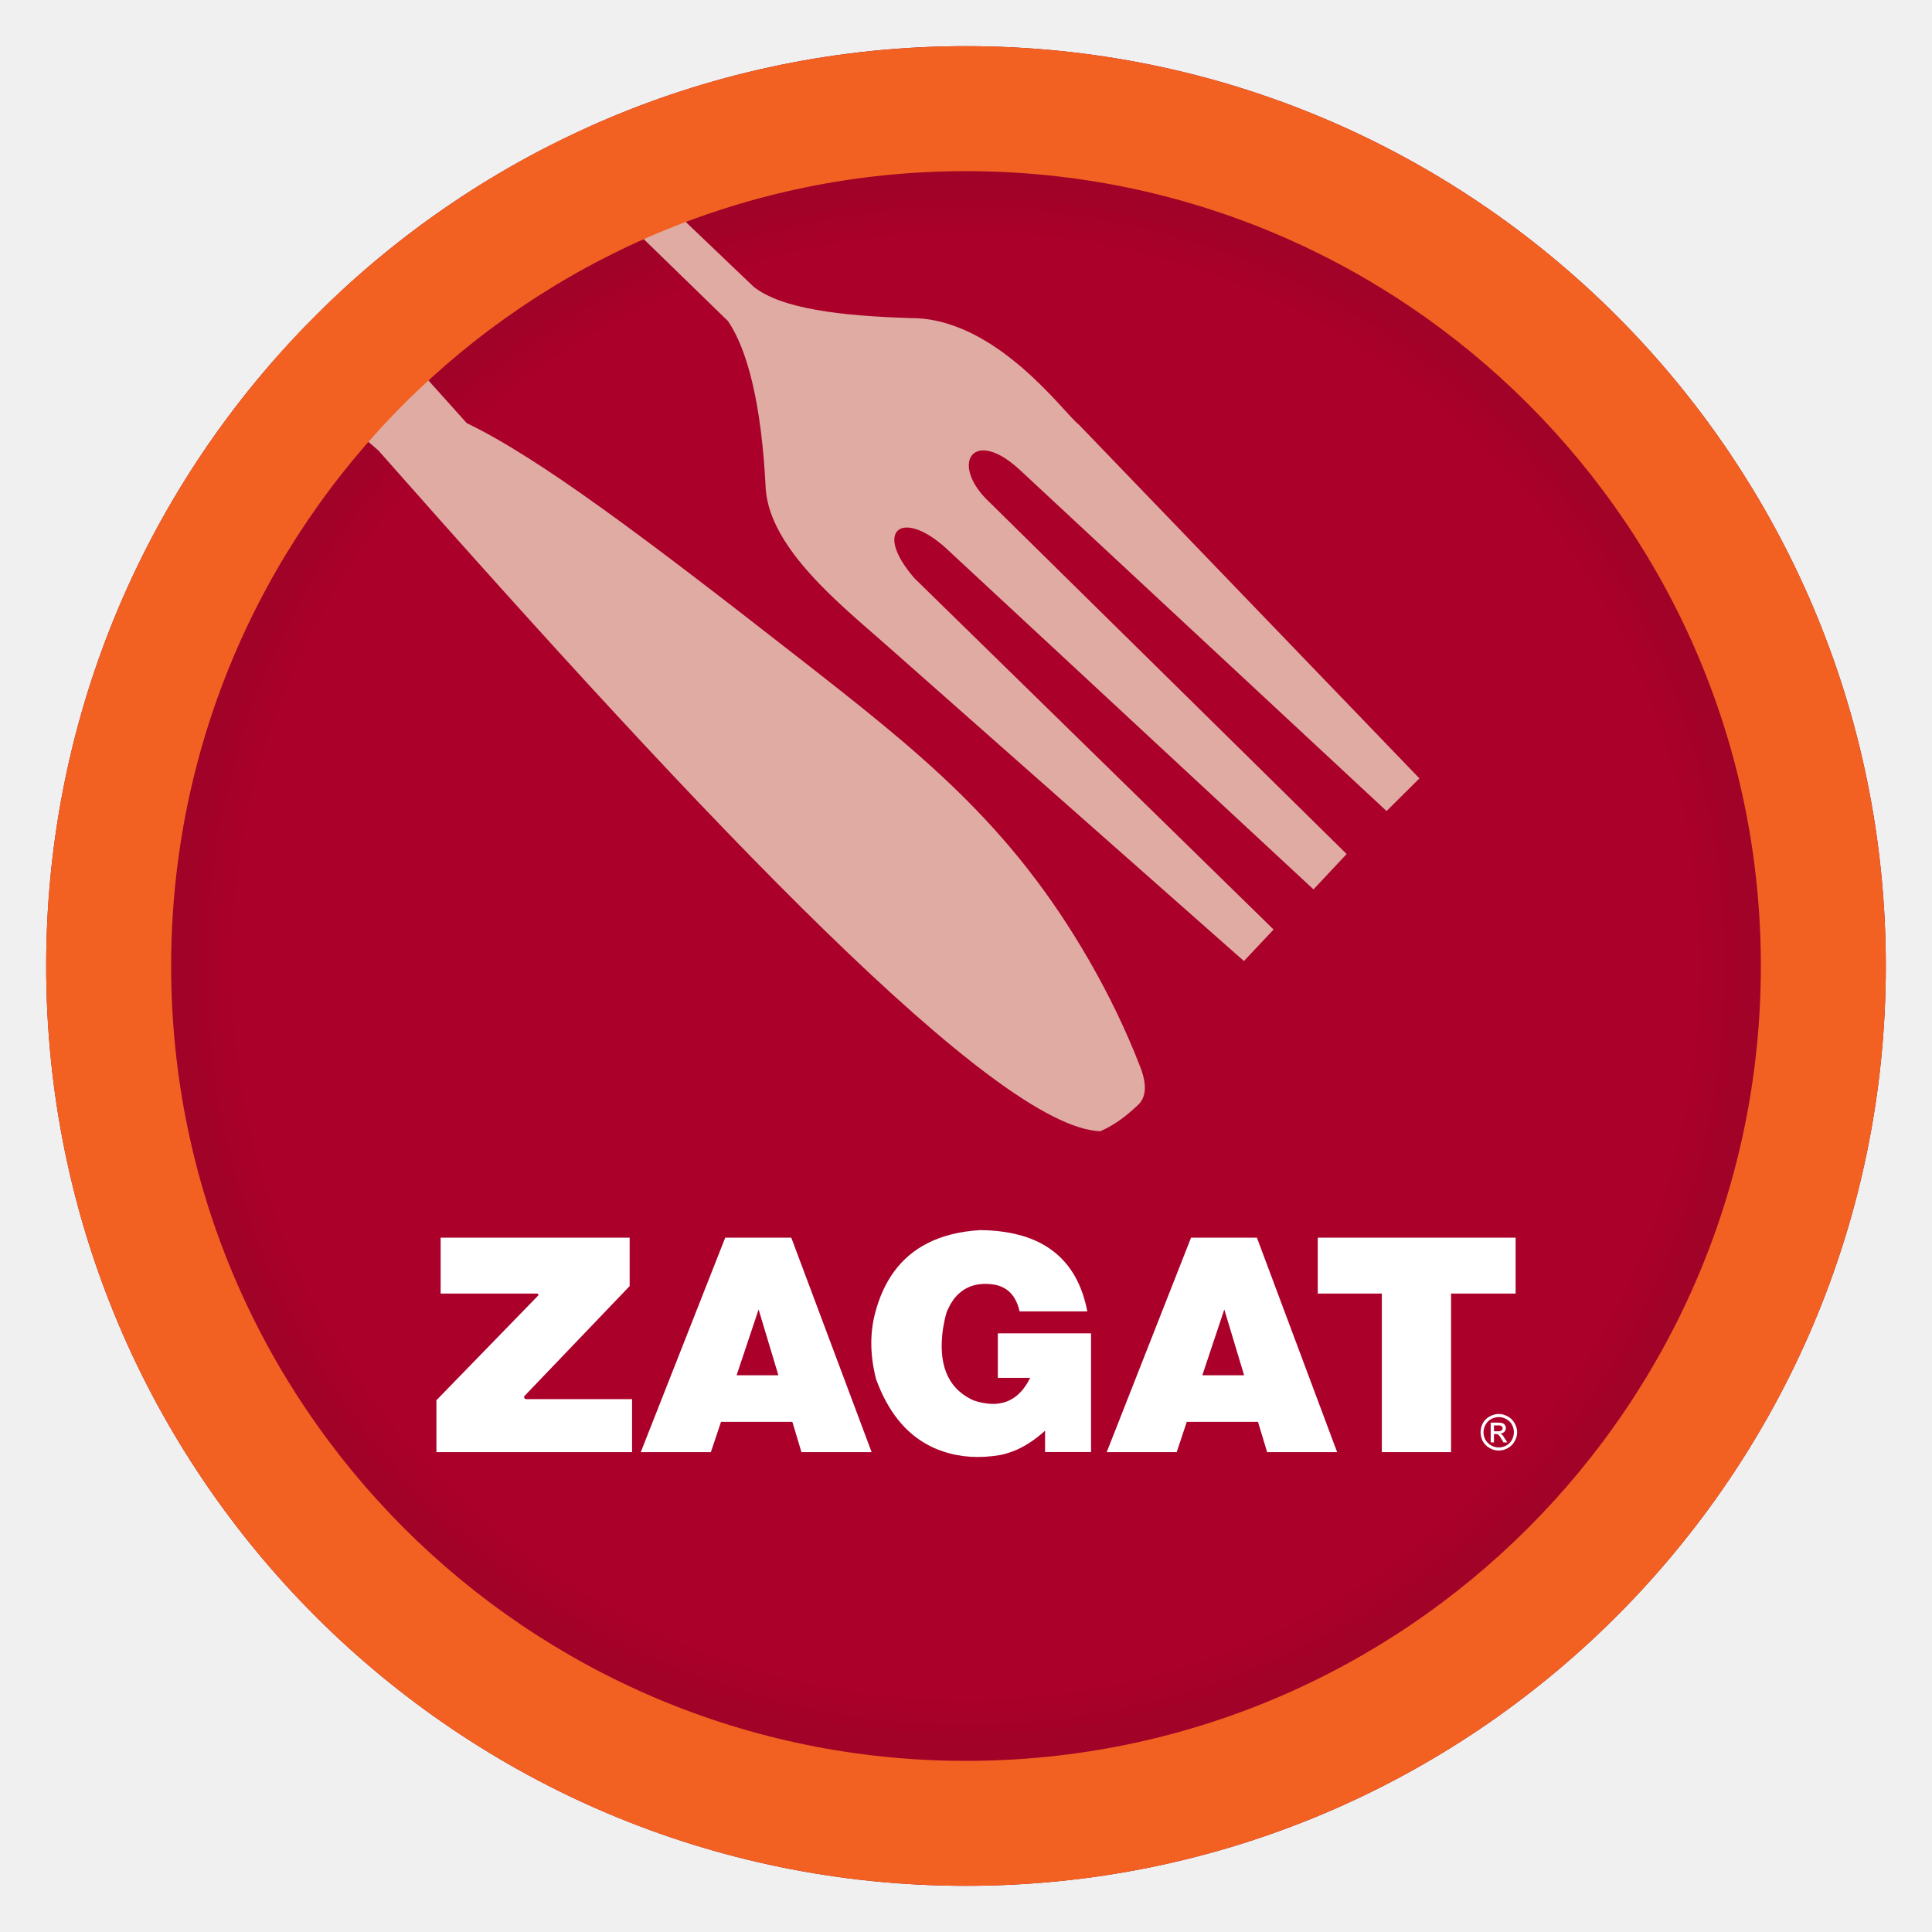
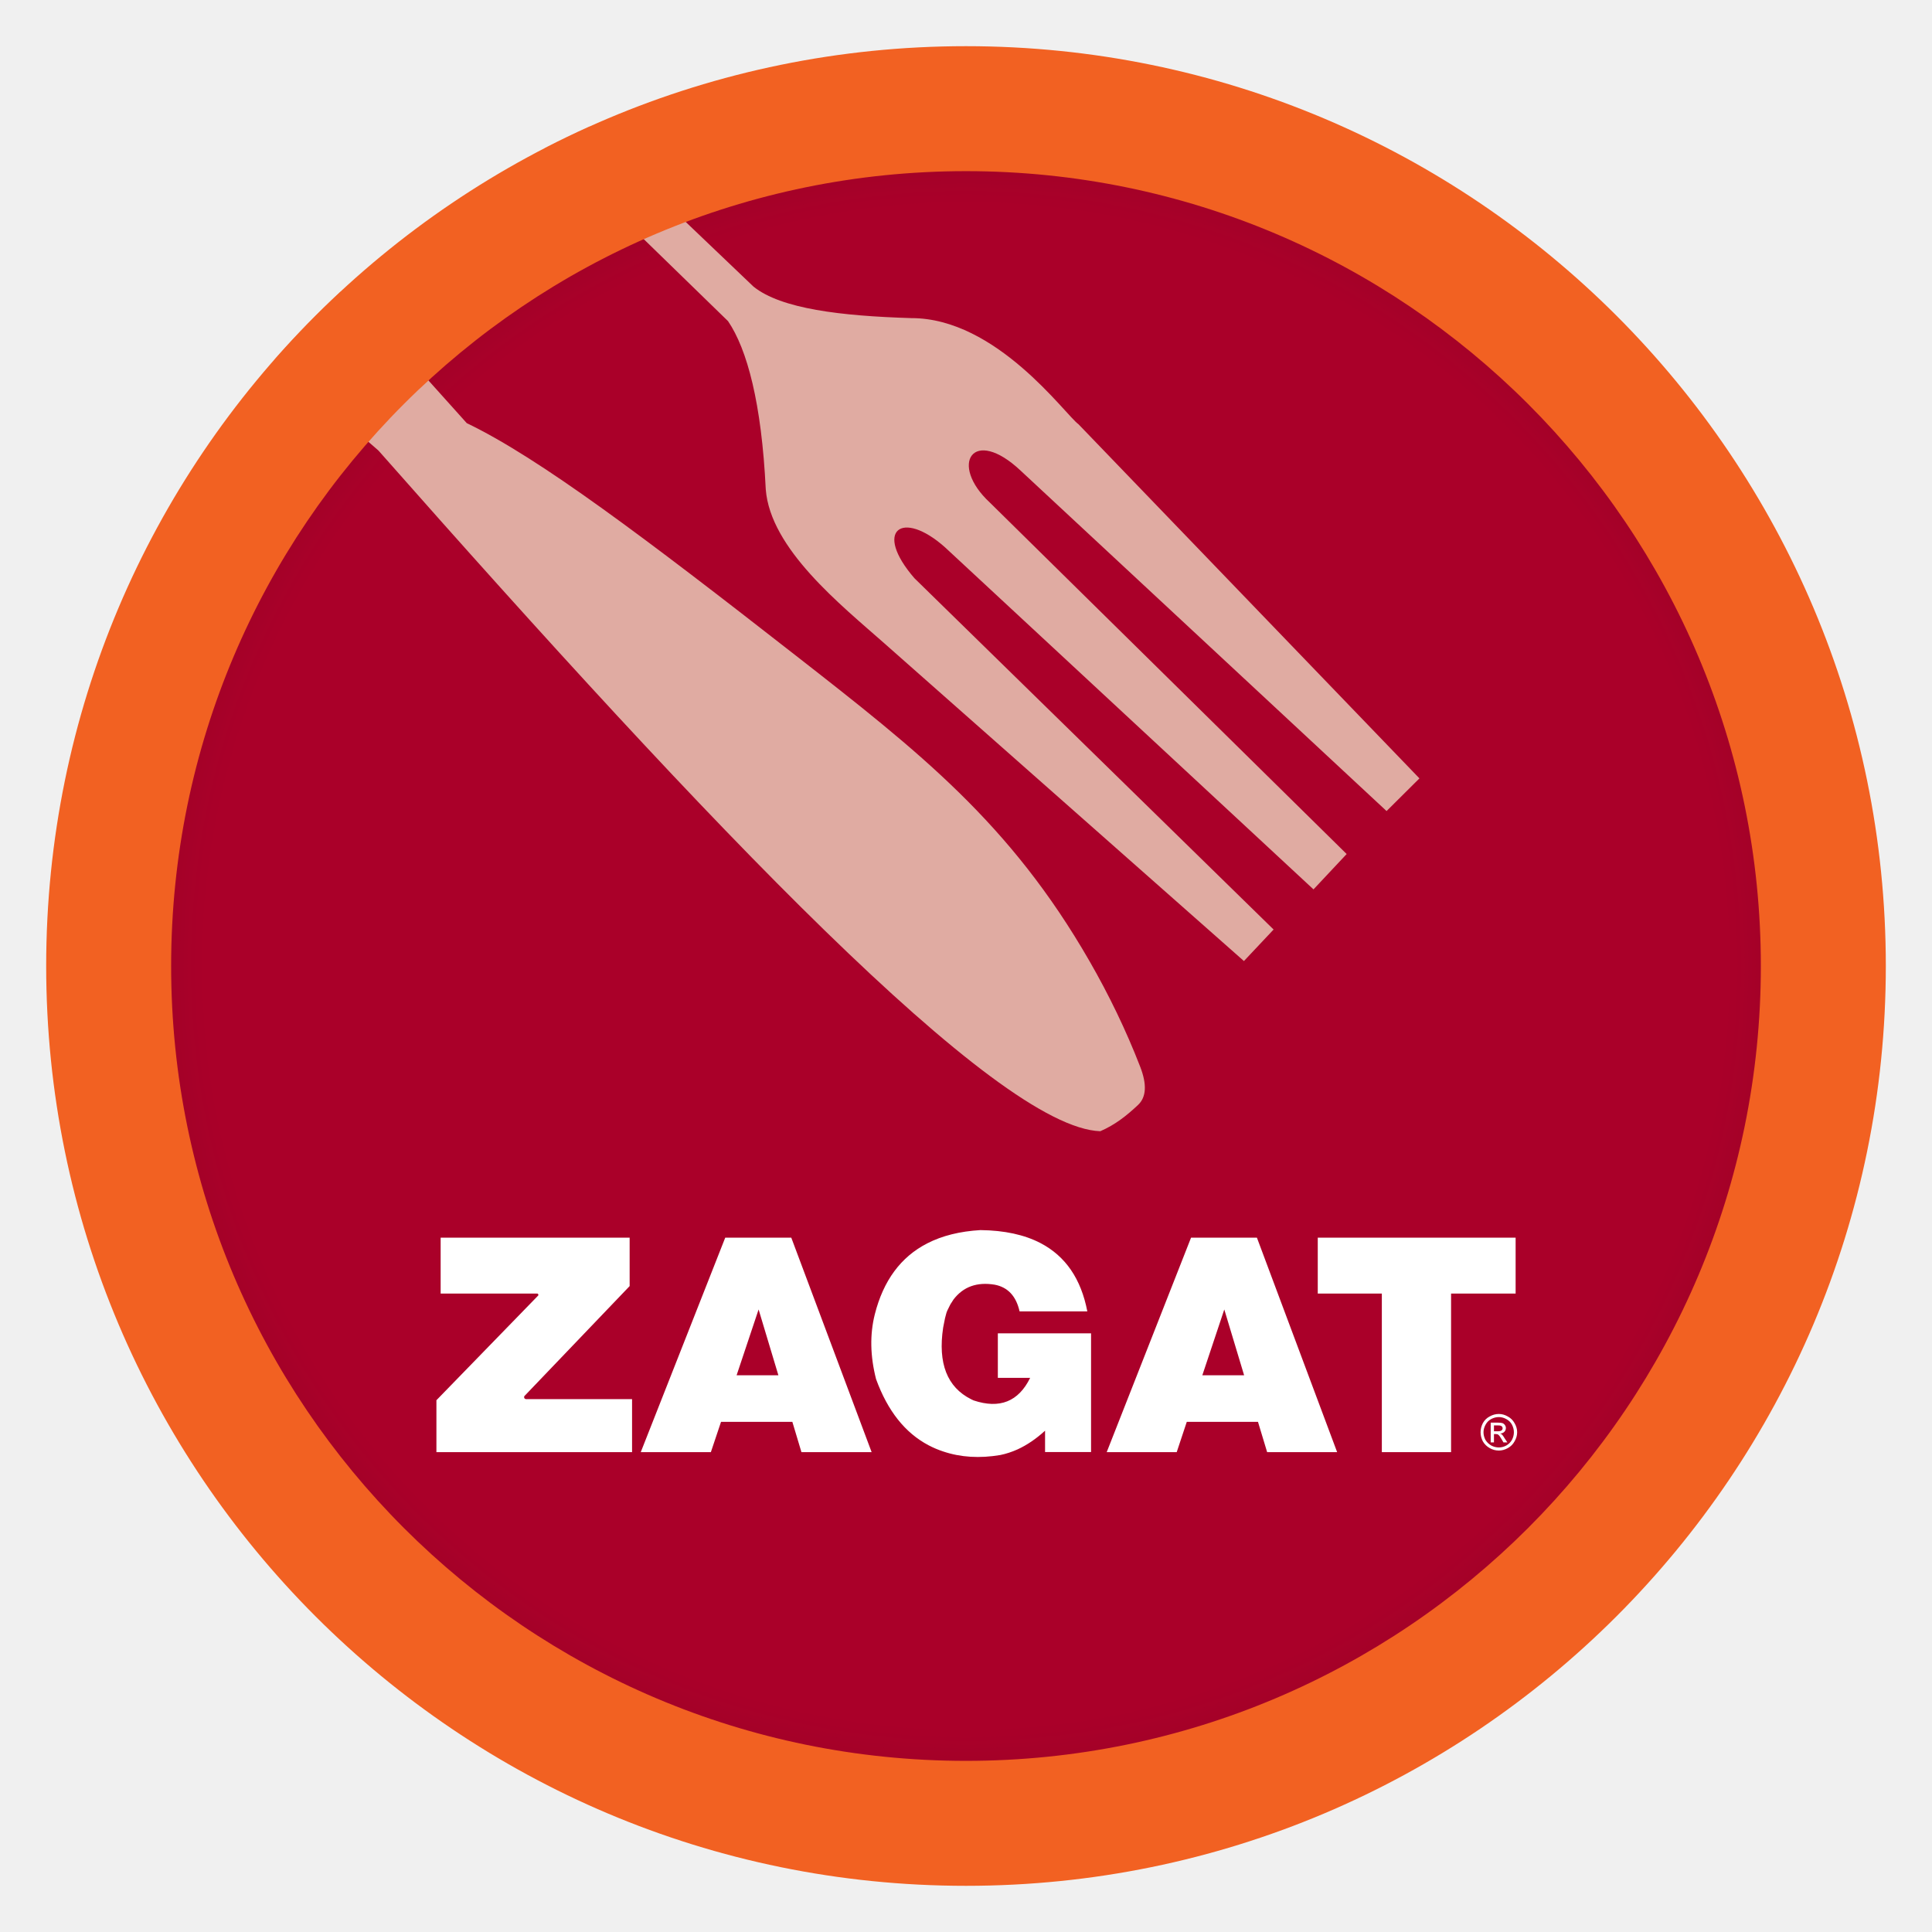
<svg xmlns="http://www.w3.org/2000/svg" xml:space="preserve" width="152.4mm" height="152.4mm" version="1.1" style="shape-rendering:geometricPrecision; text-rendering:geometricPrecision; image-rendering:optimizeQuality; fill-rule:evenodd; clip-rule:evenodd" viewBox="0 0 15240 15240">
  <defs>
    <style type="text/css">
   
    .fil0 {fill:none}
    .fil1 {fill:#910626}
    .fil2 {fill:#920626}
    .fil4 {fill:#930526}
    .fil3 {fill:#930626}
    .fil5 {fill:#940526}
    .fil6 {fill:#950526}
    .fil7 {fill:#950527}
    .fil8 {fill:#960527}
    .fil9 {fill:#970527}
    .fil10 {fill:#980427}
    .fil11 {fill:#990427}
    .fil12 {fill:#9A0427}
    .fil13 {fill:#9B0427}
    .fil14 {fill:#9C0327}
    .fil15 {fill:#9D0327}
    .fil16 {fill:#9E0328}
    .fil17 {fill:#9F0328}
    .fil18 {fill:#A00228}
    .fil19 {fill:#A10228}
    .fil20 {fill:#A20228}
    .fil21 {fill:#A30228}
    .fil22 {fill:#A40128}
    .fil23 {fill:#A50128}
    .fil24 {fill:#A60128}
    .fil25 {fill:#A60129}
    .fil26 {fill:#A70129}
    .fil28 {fill:#A80029}
    .fil27 {fill:#A80129}
    .fil29 {fill:#A90029}
    .fil30 {fill:#AA0029}
    .fil32 {fill:#E0ABA2}
    .fil33 {fill:#F26122}
    .fil31 {fill:white}
   
  </style>
  </defs>
  <g id="Capa_x0020_1">
-     <g id="_1752625643072">
+     <g id="_2981918851008">
+       <g>
+         <rect class="fil0" x="51.65" y="51.65" width="15136.7" height="15136.7" />
+         <ellipse id="contour" class="fil1" cx="7620.01" cy="7620" rx="7206.52" ry="7206.56" />
+         <path class="fil2" d="M7620.01 442.19c3964.18,0 7177.77,3213.62 7177.77,7177.81 0,3964.18 -3213.59,7177.8 -7177.77,7177.8 -3964.18,0 -7177.76,-3213.62 -7177.76,-7177.8 0,-3964.19 3213.58,-7177.81 7177.76,-7177.81z" />
+         <path class="fil2" d="M7620.01 470.96c3948.28,0 7149,3200.75 7149,7149.04 0,3948.29 -3200.72,7149.03 -7149,7149.03 -3948.29,0 -7148.99,-3200.74 -7148.99,-7149.03 0,-3948.29 3200.7,-7149.04 7148.99,-7149.04z" />
+         <path class="fil3" d="M7620.01 499.73c3932.4,0 7120.24,3187.86 7120.24,7120.27 0,3932.4 -3187.84,7120.26 -7120.24,7120.26 -3932.4,0 -7120.23,-3187.86 -7120.23,-7120.26 0,-3932.41 3187.83,-7120.27 7120.23,-7120.27z" />
+         <path class="fil4" d="M7620.01 528.5c3916.51,0 7091.47,3174.98 7091.47,7091.5 0,3916.51 -3174.96,7091.49 -7091.47,7091.49 -3916.51,0 -7091.46,-3174.98 -7091.46,-7091.49 0,-3916.52 3174.95,-7091.5 7091.46,-7091.5z" />
+         <path class="fil5" d="M7620.01 557.26c3900.63,0 7062.7,3162.1 7062.7,7062.74 0,3900.63 -3162.07,7062.73 -7062.7,7062.73 -3900.63,0 -7062.7,-3162.1 -7062.7,-7062.73 0,-3900.64 3162.07,-7062.74 7062.7,-7062.74z" />
+         <path class="fil6" d="M7620.01 586.02c3884.74,0 7033.94,3149.23 7033.94,7033.98 0,3884.74 -3149.2,7033.97 -7033.94,7033.97 -3884.74,0 -7033.94,-3149.23 -7033.94,-7033.97 0,-3884.75 3149.2,-7033.98 7033.94,-7033.98z" />
+         <path class="fil7" d="M7620.01 614.79c3868.86,0 7005.17,3136.34 7005.17,7005.21 0,3868.86 -3136.31,7005.2 -7005.17,7005.2 -3868.86,0 -7005.17,-3136.34 -7005.17,-7005.2 0,-3868.87 3136.31,-7005.21 7005.17,-7005.21z" />
+         <path class="fil8" d="M7620.01 643.56c3852.97,0 6976.41,3123.46 6976.41,6976.44 0,3852.97 -3123.44,6976.44 -6976.41,6976.44 -3852.97,0 -6976.41,-3123.47 -6976.41,-6976.44 0,-3852.98 3123.44,-6976.44 6976.41,-6976.44z" />
+         <path class="fil8" d="M7620.01 672.32c3837.08,0 6947.65,3110.59 6947.65,6947.68 0,3837.08 -3110.57,6947.67 -6947.65,6947.67 -3837.08,0 -6947.65,-3110.59 -6947.65,-6947.67 0,-3837.09 3110.57,-6947.68 6947.65,-6947.68z" />
+         <path class="fil9" d="M7620.01 701.09c3821.19,0 6918.88,3097.71 6918.88,6918.91 0,3821.19 -3097.69,6918.9 -6918.88,6918.9 -3821.2,0 -6918.88,-3097.71 -6918.88,-6918.9 0,-3821.2 3097.68,-6918.91 6918.88,-6918.91z" />
+         <path class="fil10" d="M7620.01 729.85c3805.31,0 6890.12,3084.83 6890.12,6890.15 0,3805.31 -3084.81,6890.14 -6890.12,6890.14 -3805.31,0 -6890.11,-3084.83 -6890.11,-6890.14 0,-3805.32 3084.8,-6890.15 6890.11,-6890.15z" />
+         <path class="fil10" d="M7620.01 758.62c3789.42,0 6861.35,3071.95 6861.35,6861.38 0,3789.42 -3071.93,6861.37 -6861.35,6861.37 -3789.43,0 -6861.35,-3071.95 -6861.35,-6861.37 0,-3789.43 3071.92,-6861.38 6861.35,-6861.38z" />
+         <path class="fil11" d="M7620.01 787.39c3773.54,0 6832.58,3059.06 6832.58,6832.61 0,3773.54 -3059.04,6832.61 -6832.58,6832.61 -3773.54,0 -6832.58,-3059.07 -6832.58,-6832.61 0,-3773.55 3059.04,-6832.61 6832.58,-6832.61z" />
+         <path class="fil12" d="M7620.01 816.15c3757.65,0 6803.82,3046.19 6803.82,6803.85 0,3757.66 -3046.17,6803.85 -6803.82,6803.85 -3757.66,0 -6803.82,-3046.19 -6803.82,-6803.85 0,-3757.66 3046.16,-6803.85 6803.82,-6803.85z" />
+         <path class="fil12" d="M7620.01 844.92c3741.76,0 6775.05,3033.31 6775.05,6775.08 0,3741.76 -3033.29,6775.07 -6775.05,6775.07 -3741.76,0 -6775.05,-3033.31 -6775.05,-6775.07 0,-3741.77 3033.29,-6775.08 6775.05,-6775.08z" />
+         <path class="fil13" d="M7620.01 873.68c3725.87,0 6746.29,3020.44 6746.29,6746.32 0,3725.88 -3020.42,6746.31 -6746.29,6746.31 -3725.88,0 -6746.29,-3020.43 -6746.29,-6746.31 0,-3725.88 3020.41,-6746.32 6746.29,-6746.32z" />
+         <path class="fil13" d="M7620.01 902.44c3709.99,0 6717.53,3007.56 6717.53,6717.56 0,3709.99 -3007.54,6717.55 -6717.53,6717.55 -3710,0 -6717.53,-3007.56 -6717.53,-6717.55 0,-3710 3007.53,-6717.56 6717.53,-6717.56z" />
+         <path class="fil14" d="M7620.01 931.22c3694.1,0 6688.76,2994.67 6688.76,6688.78 0,3694.11 -2994.66,6688.78 -6688.76,6688.78 -3694.11,0 -6688.76,-2994.67 -6688.76,-6688.78 0,-3694.11 2994.65,-6688.78 6688.76,-6688.78z" />
+         <path class="fil15" d="M7620.01 959.98c3678.22,0 6660,2981.79 6660,6660.02 0,3678.22 -2981.78,6660.02 -6660,6660.02 -3678.23,0 -6660,-2981.8 -6660,-6660.02 0,-3678.23 2981.77,-6660.02 6660,-6660.02z" />
+         <path class="fil15" d="M7620.01 988.74c3662.33,0 6631.24,2968.92 6631.24,6631.26 0,3662.34 -2968.91,6631.26 -6631.24,6631.26 -3662.34,0 -6631.24,-2968.92 -6631.24,-6631.26 0,-3662.34 2968.9,-6631.26 6631.24,-6631.26z" />
+         <path class="fil16" d="M7620 1017.51c3646.45,0 6602.47,2956.04 6602.47,6602.49 0,3646.44 -2956.02,6602.48 -6602.47,6602.48 -3646.44,0 -6602.46,-2956.04 -6602.46,-6602.48 0,-3646.45 2956.02,-6602.49 6602.46,-6602.49z" />
+         <path class="fil16" d="M7620 1046.27c3630.56,0 6573.71,2943.17 6573.71,6573.73 0,3630.56 -2943.15,6573.72 -6573.71,6573.72 -3630.55,0 -6573.7,-2943.16 -6573.7,-6573.72 0,-3630.56 2943.15,-6573.73 6573.7,-6573.73z" />
+         <path class="fil17" d="M7620 1075.04c3614.68,0 6544.94,2930.28 6544.94,6544.96 0,3614.67 -2930.26,6544.95 -6544.94,6544.95 -3614.67,0 -6544.93,-2930.28 -6544.93,-6544.95 0,-3614.68 2930.26,-6544.96 6544.93,-6544.96z" />
+         <path class="fil18" d="M7620 1103.81c3598.79,0 6516.18,2917.4 6516.18,6516.19 0,3598.79 -2917.39,6516.19 -6516.18,6516.19 -3598.78,0 -6516.17,-2917.4 -6516.17,-6516.19 0,-3598.79 2917.39,-6516.19 6516.17,-6516.19z" />
+         <path class="fil18" d="M7620 1132.57c3582.91,0 6487.42,2904.52 6487.42,6487.43 0,3582.9 -2904.51,6487.43 -6487.42,6487.43 -3582.9,0 -6487.41,-2904.53 -6487.41,-6487.43 0,-3582.91 2904.51,-6487.43 6487.41,-6487.43z" />
+         <path class="fil19" d="M7620 1161.34c3567.02,0 6458.65,2891.64 6458.65,6458.66 0,3567.02 -2891.63,6458.66 -6458.65,6458.66 -3567.02,0 -6458.64,-2891.64 -6458.64,-6458.66 0,-3567.02 2891.62,-6458.66 6458.64,-6458.66z" />
+         <path class="fil19" d="M7620 1190.1c3551.14,0 6429.89,2878.76 6429.89,6429.9 0,3551.13 -2878.75,6429.89 -6429.89,6429.89 -3551.13,0 -6429.88,-2878.76 -6429.88,-6429.89 0,-3551.14 2878.75,-6429.9 6429.88,-6429.9z" />
+         <path class="fil20" d="M7620 1218.86c3535.24,0 6401.13,2865.9 6401.13,6401.14 0,3535.24 -2865.89,6401.13 -6401.13,6401.13 -3535.24,0 -6401.12,-2865.89 -6401.12,-6401.13 0,-3535.24 2865.88,-6401.14 6401.12,-6401.14z" />
+         <path class="fil21" d="M7620 1247.64c3519.36,0 6372.35,2853 6372.35,6372.36 0,3519.36 -2852.99,6372.36 -6372.35,6372.36 -3519.35,0 -6372.35,-2853 -6372.35,-6372.36 0,-3519.36 2853,-6372.36 6372.35,-6372.36z" />
+         <path class="fil21" d="M7620 1276.4c3503.47,0 6343.59,2840.13 6343.59,6343.6 0,3503.47 -2840.12,6343.6 -6343.59,6343.6 -3503.47,0 -6343.59,-2840.13 -6343.59,-6343.6 0,-3503.47 2840.12,-6343.6 6343.59,-6343.6z" />
+         <path class="fil22" d="M7620 1305.17c3487.59,0 6314.82,2827.24 6314.82,6314.83 0,3487.59 -2827.23,6314.83 -6314.82,6314.83 -3487.58,0 -6314.81,-2827.24 -6314.81,-6314.83 0,-3487.59 2827.23,-6314.83 6314.81,-6314.83z" />
+         <path class="fil23" d="M7620 1333.93c3471.7,0 6286.06,2814.37 6286.06,6286.07 0,3471.7 -2814.36,6286.07 -6286.06,6286.07 -3471.7,0 -6286.05,-2814.37 -6286.05,-6286.07 0,-3471.7 2814.35,-6286.07 6286.05,-6286.07z" />
+         <path class="fil23" d="M7620 1362.69c3455.82,0 6257.3,2801.49 6257.3,6257.31 0,3455.82 -2801.48,6257.3 -6257.3,6257.3 -3455.82,0 -6257.29,-2801.48 -6257.29,-6257.3 0,-3455.82 2801.47,-6257.31 6257.29,-6257.31z" />
+         <path class="fil24" d="M7620 1391.47c3439.92,0 6228.53,2788.61 6228.53,6228.53 0,3439.92 -2788.61,6228.53 -6228.53,6228.53 -3439.92,0 -6228.52,-2788.61 -6228.52,-6228.53 0,-3439.92 2788.6,-6228.53 6228.52,-6228.53z" />
+         <path class="fil25" d="M7620 1420.23c3424.04,0 6199.77,2775.73 6199.77,6199.77 0,3424.04 -2775.73,6199.77 -6199.77,6199.77 -3424.04,0 -6199.76,-2775.73 -6199.76,-6199.77 0,-3424.04 2775.72,-6199.77 6199.76,-6199.77z" />
+         <path class="fil26" d="M7620 1448.99c3408.15,0 6171.01,2762.86 6171.01,6171.01 0,3408.15 -2762.86,6171.01 -6171.01,6171.01 -3408.15,0 -6171,-2762.86 -6171,-6171.01 0,-3408.15 2762.85,-6171.01 6171,-6171.01z" />
+         <path class="fil27" d="M7620 1477.76c3392.27,0 6142.23,2749.97 6142.23,6142.24 0,3392.27 -2749.96,6142.24 -6142.23,6142.24 -3392.27,0 -6142.23,-2749.97 -6142.23,-6142.24 0,-3392.27 2749.96,-6142.24 6142.23,-6142.24z" />
+         <path class="fil28" d="M7620 1506.52c3376.38,0 6113.47,2737.1 6113.47,6113.48 0,3376.38 -2737.09,6113.48 -6113.47,6113.48 -3376.38,0 -6113.47,-2737.1 -6113.47,-6113.48 0,-3376.38 2737.09,-6113.48 6113.47,-6113.48z" />
+         <path class="fil29" d="M7620 1535.29c3360.5,0 6084.71,2724.21 6084.71,6084.71 0,3360.5 -2724.21,6084.71 -6084.71,6084.71 -3360.5,0 -6084.71,-2724.21 -6084.71,-6084.71 0,-3360.5 2724.21,-6084.71 6084.71,-6084.71z" />
+         <path class="fil29" d="M7620 1564.06c3344.6,0 6055.94,2711.34 6055.94,6055.94 0,3344.6 -2711.34,6055.94 -6055.94,6055.94 -3344.6,0 -6055.94,-2711.34 -6055.94,-6055.94 0,-3344.6 2711.34,-6055.94 6055.94,-6055.94z" />
+         <circle class="fil30" cx="7620" cy="7620" r="6027.18" />
+       </g>
      <rect class="fil0" x="-0" y="-0" width="15240" height="15240" />
-       <ellipse id="contour" class="fil1" cx="7620.01" cy="7620" rx="7255.7" ry="7255.74" />
-       <g>
-         <rect class="fil0" x="344.94" y="344.94" width="14550.12" height="14550.12" />
-         <ellipse id="contour_5" class="fil1" cx="7620.01" cy="7620" rx="6927.26" ry="6927.29" />
-         <path class="fil2" d="M7620.01 720.35c3810.56,0 6899.61,3089.08 6899.61,6899.65 0,3810.56 -3089.05,6899.64 -6899.61,6899.64 -3810.56,0 -6899.6,-3089.08 -6899.6,-6899.64 0,-3810.57 3089.04,-6899.65 6899.6,-6899.65z" />
-         <path class="fil2" d="M7620.01 748c3795.28,0 6871.96,3076.71 6871.96,6872 0,3795.28 -3076.68,6871.99 -6871.96,6871.99 -3795.28,0 -6871.95,-3076.71 -6871.95,-6871.99 0,-3795.29 3076.67,-6872 6871.95,-6872z" />
-         <path class="fil3" d="M7620.01 775.66c3780.01,0 6844.31,3064.32 6844.31,6844.34 0,3780.01 -3064.3,6844.33 -6844.31,6844.33 -3780.01,0 -6844.3,-3064.32 -6844.3,-6844.33 0,-3780.02 3064.29,-6844.34 6844.3,-6844.34z" />
-         <path class="fil4" d="M7620.01 803.31c3764.74,0 6816.66,3051.94 6816.66,6816.69 0,3764.74 -3051.92,6816.68 -6816.66,6816.68 -3764.74,0 -6816.66,-3051.94 -6816.66,-6816.68 0,-3764.75 3051.92,-6816.69 6816.66,-6816.69z" />
-         <path class="fil5" d="M7620.01 830.96c3749.47,0 6789.01,3039.56 6789.01,6789.04 0,3749.47 -3039.54,6789.03 -6789.01,6789.03 -3749.47,0 -6789.01,-3039.56 -6789.01,-6789.03 0,-3749.48 3039.54,-6789.04 6789.01,-6789.04z" />
-         <path class="fil6" d="M7620.01 858.61c3734.2,0 6761.36,3027.18 6761.36,6761.39 0,3734.2 -3027.16,6761.39 -6761.36,6761.39 -3734.2,0 -6761.36,-3027.19 -6761.36,-6761.39 0,-3734.21 3027.16,-6761.39 6761.36,-6761.39z" />
-         <path class="fil7" d="M7620.01 886.25c3718.93,0 6733.71,3014.81 6733.71,6733.75 0,3718.93 -3014.78,6733.74 -6733.71,6733.74 -3718.93,0 -6733.71,-3014.81 -6733.71,-6733.74 0,-3718.94 3014.78,-6733.75 6733.71,-6733.75z" />
-         <path class="fil8" d="M7620.01 913.91c3703.65,0 6706.06,3002.43 6706.06,6706.09 0,3703.65 -3002.41,6706.09 -6706.06,6706.09 -3703.66,0 -6706.06,-3002.44 -6706.06,-6706.09 0,-3703.66 3002.4,-6706.09 6706.06,-6706.09z" />
-         <path class="fil8" d="M7620.01 941.56c3688.39,0 6678.41,2990.04 6678.41,6678.44 0,3688.39 -2990.02,6678.43 -6678.41,6678.43 -3688.39,0 -6678.41,-2990.04 -6678.41,-6678.43 0,-3688.4 2990.02,-6678.44 6678.41,-6678.44z" />
-         <path class="fil9" d="M7620.01 969.21c3673.11,0 6650.76,2977.67 6650.76,6650.79 0,3673.11 -2977.65,6650.78 -6650.76,6650.78 -3673.12,0 -6650.76,-2977.67 -6650.76,-6650.78 0,-3673.12 2977.64,-6650.79 6650.76,-6650.79z" />
-         <path class="fil10" d="M7620.01 996.86c3657.85,0 6623.11,2965.28 6623.11,6623.14 0,3657.85 -2965.26,6623.13 -6623.11,6623.13 -3657.85,0 -6623.1,-2965.28 -6623.1,-6623.13 0,-3657.86 2965.25,-6623.14 6623.1,-6623.14z" />
-         <path class="fil10" d="M7620.01 1024.51c3642.57,0 6595.46,2952.91 6595.46,6595.49 0,3642.57 -2952.89,6595.48 -6595.46,6595.48 -3642.58,0 -6595.45,-2952.91 -6595.45,-6595.48 0,-3642.58 2952.87,-6595.49 6595.45,-6595.49z" />
-         <path class="fil11" d="M7620.01 1052.17c3627.3,0 6567.8,2940.52 6567.8,6567.83 0,3627.3 -2940.5,6567.83 -6567.8,6567.83 -3627.31,0 -6567.8,-2940.53 -6567.8,-6567.83 0,-3627.31 2940.49,-6567.83 6567.8,-6567.83z" />
-         <path class="fil12" d="M7620.01 1079.82c3612.03,0 6540.15,2928.14 6540.15,6540.18 0,3612.04 -2928.12,6540.18 -6540.15,6540.18 -3612.04,0 -6540.16,-2928.14 -6540.16,-6540.18 0,-3612.04 2928.12,-6540.18 6540.16,-6540.18z" />
-         <path class="fil12" d="M7620.01 1107.47c3596.76,0 6512.51,2915.76 6512.51,6512.53 0,3596.76 -2915.75,6512.52 -6512.51,6512.52 -3596.76,0 -6512.51,-2915.76 -6512.51,-6512.52 0,-3596.77 2915.75,-6512.53 6512.51,-6512.53z" />
-         <path class="fil13" d="M7620.01 1135.11c3581.49,0 6484.86,2903.39 6484.86,6484.89 0,3581.5 -2903.37,6484.88 -6484.86,6484.88 -3581.5,0 -6484.86,-2903.38 -6484.86,-6484.88 0,-3581.5 2903.36,-6484.89 6484.86,-6484.89z" />
-         <path class="fil13" d="M7620.01 1162.76c3566.22,0 6457.21,2891.01 6457.21,6457.24 0,3566.22 -2890.99,6457.23 -6457.21,6457.23 -3566.23,0 -6457.21,-2891.01 -6457.21,-6457.23 0,-3566.23 2890.98,-6457.24 6457.21,-6457.24z" />
-         <path class="fil14" d="M7620.01 1190.42c3550.94,0 6429.56,2878.63 6429.56,6429.58 0,3550.95 -2878.62,6429.58 -6429.56,6429.58 -3550.96,0 -6429.56,-2878.63 -6429.56,-6429.58 0,-3550.95 2878.6,-6429.58 6429.56,-6429.58z" />
-         <path class="fil15" d="M7620.01 1218.07c3535.68,0 6401.91,2866.24 6401.91,6401.93 0,3535.68 -2866.23,6401.93 -6401.91,6401.93 -3535.69,0 -6401.91,-2866.25 -6401.91,-6401.93 0,-3535.69 2866.22,-6401.93 6401.91,-6401.93z" />
-         <path class="fil15" d="M7620.01 1245.72c3520.4,0 6374.26,2853.87 6374.26,6374.28 0,3520.41 -2853.86,6374.28 -6374.26,6374.28 -3520.41,0 -6374.26,-2853.87 -6374.26,-6374.28 0,-3520.41 2853.85,-6374.28 6374.26,-6374.28z" />
-         <path class="fil16" d="M7620 1273.37c3505.15,0 6346.61,2841.48 6346.61,6346.63 0,3505.14 -2841.46,6346.62 -6346.61,6346.62 -3505.14,0 -6346.6,-2841.48 -6346.6,-6346.62 0,-3505.15 2841.46,-6346.63 6346.6,-6346.63z" />
-         <path class="fil16" d="M7620 1301.02c3489.87,0 6318.96,2829.11 6318.96,6318.98 0,3489.87 -2829.09,6318.97 -6318.96,6318.97 -3489.86,0 -6318.95,-2829.1 -6318.95,-6318.97 0,-3489.87 2829.09,-6318.98 6318.95,-6318.98z" />
-         <path class="fil17" d="M7620 1328.67c3474.6,0 6291.31,2816.73 6291.31,6291.33 0,3474.6 -2816.71,6291.32 -6291.31,6291.32 -3474.6,0 -6291.3,-2816.72 -6291.3,-6291.32 0,-3474.6 2816.7,-6291.33 6291.3,-6291.33z" />
-         <path class="fil18" d="M7620 1356.33c3459.33,0 6263.66,2804.34 6263.66,6263.67 0,3459.33 -2804.33,6263.67 -6263.66,6263.67 -3459.32,0 -6263.65,-2804.34 -6263.65,-6263.67 0,-3459.33 2804.33,-6263.67 6263.65,-6263.67z" />
-         <path class="fil18" d="M7620 1383.98c3444.06,0 6236.02,2791.96 6236.02,6236.02 0,3444.05 -2791.96,6236.02 -6236.02,6236.02 -3444.05,0 -6236.01,-2791.97 -6236.01,-6236.02 0,-3444.06 2791.96,-6236.02 6236.01,-6236.02z" />
-         <path class="fil19" d="M7620 1411.62c3428.79,0 6208.37,2779.59 6208.37,6208.38 0,3428.79 -2779.58,6208.38 -6208.37,6208.38 -3428.79,0 -6208.36,-2779.59 -6208.36,-6208.38 0,-3428.79 2779.57,-6208.38 6208.36,-6208.38z" />
-         <path class="fil19" d="M7620 1439.27c3413.52,0 6180.72,2767.21 6180.72,6180.73 0,3413.51 -2767.2,6180.72 -6180.72,6180.72 -3413.51,0 -6180.71,-2767.21 -6180.71,-6180.72 0,-3413.52 2767.2,-6180.73 6180.71,-6180.73z" />
-         <path class="fil20" d="M7620 1466.92c3398.25,0 6153.07,2754.83 6153.07,6153.08 0,3398.25 -2754.82,6153.07 -6153.07,6153.07 -3398.25,0 -6153.06,-2754.82 -6153.06,-6153.07 0,-3398.25 2754.81,-6153.08 6153.06,-6153.08z" />
-         <path class="fil21" d="M7620 1494.58c3382.98,0 6125.41,2742.44 6125.41,6125.42 0,3382.98 -2742.43,6125.42 -6125.41,6125.42 -3382.97,0 -6125.41,-2742.44 -6125.41,-6125.42 0,-3382.98 2742.44,-6125.42 6125.41,-6125.42z" />
-         <path class="fil21" d="M7620 1522.23c3367.7,0 6097.76,2730.07 6097.76,6097.77 0,3367.7 -2730.06,6097.77 -6097.76,6097.77 -3367.7,0 -6097.76,-2730.07 -6097.76,-6097.77 0,-3367.7 2730.06,-6097.77 6097.76,-6097.77z" />
-         <path class="fil22" d="M7620 1549.88c3352.44,0 6070.11,2717.68 6070.11,6070.12 0,3352.44 -2717.67,6070.12 -6070.11,6070.12 -3352.43,0 -6070.1,-2717.68 -6070.1,-6070.12 0,-3352.44 2717.67,-6070.12 6070.1,-6070.12z" />
-         <path class="fil23" d="M7620 1577.53c3337.16,0 6042.46,2705.31 6042.46,6042.47 0,3337.16 -2705.3,6042.47 -6042.46,6042.47 -3337.16,0 -6042.45,-2705.31 -6042.45,-6042.47 0,-3337.16 2705.29,-6042.47 6042.45,-6042.47z" />
-         <path class="fil23" d="M7620 1605.18c3321.9,0 6014.81,2692.92 6014.81,6014.82 0,3321.9 -2692.91,6014.81 -6014.81,6014.81 -3321.9,0 -6014.8,-2692.91 -6014.8,-6014.81 0,-3321.9 2692.9,-6014.82 6014.8,-6014.82z" />
-         <path class="fil24" d="M7620 1632.84c3306.62,0 5987.16,2680.54 5987.16,5987.16 0,3306.62 -2680.54,5987.16 -5987.16,5987.16 -3306.62,0 -5987.15,-2680.54 -5987.15,-5987.16 0,-3306.62 2680.53,-5987.16 5987.15,-5987.16z" />
-         <path class="fil25" d="M7620 1660.48c3291.35,0 5959.52,2668.17 5959.52,5959.52 0,3291.35 -2668.17,5959.52 -5959.52,5959.52 -3291.35,0 -5959.51,-2668.17 -5959.51,-5959.52 0,-3291.35 2668.16,-5959.52 5959.51,-5959.52z" />
-         <path class="fil26" d="M7620 1688.13c3276.08,0 5931.87,2655.79 5931.87,5931.87 0,3276.08 -2655.79,5931.87 -5931.87,5931.87 -3276.08,0 -5931.86,-2655.79 -5931.86,-5931.87 0,-3276.08 2655.78,-5931.87 5931.86,-5931.87z" />
-         <path class="fil27" d="M7620 1715.78c3260.81,0 5904.21,2643.41 5904.21,5904.22 0,3260.81 -2643.4,5904.22 -5904.21,5904.22 -3260.81,0 -5904.21,-2643.41 -5904.21,-5904.22 0,-3260.81 2643.4,-5904.22 5904.21,-5904.22z" />
-         <path class="fil28" d="M7620 1743.43c3245.54,0 5876.56,2631.03 5876.56,5876.57 0,3245.54 -2631.02,5876.57 -5876.56,5876.57 -3245.54,0 -5876.56,-2631.03 -5876.56,-5876.57 0,-3245.54 2631.02,-5876.57 5876.56,-5876.57z" />
-         <path class="fil29" d="M7620 1771.09c3230.27,0 5848.91,2618.64 5848.91,5848.91 0,3230.27 -2618.64,5848.91 -5848.91,5848.91 -3230.27,0 -5848.91,-2618.64 -5848.91,-5848.91 0,-3230.27 2618.64,-5848.91 5848.91,-5848.91z" />
-         <path class="fil29" d="M7620 1798.74c3214.99,0 5821.26,2606.27 5821.26,5821.26 0,3214.99 -2606.27,5821.26 -5821.26,5821.26 -3214.99,0 -5821.26,-2606.27 -5821.26,-5821.26 0,-3214.99 2606.27,-5821.26 5821.26,-5821.26z" />
-         <circle class="fil30" cx="7620" cy="7620" r="5793.61" />
-       </g>
      <g>
        <path class="fil31" d="M9813.84 10848.39l-156.39 -519.11 -173.24 519.11 329.63 0zm101.03 -1085.33l632.76 1691.76 -552.17 0 -72.19 -238.9 -561.77 0 -79.39 238.9 -552.15 0 665.24 -1691.76 519.67 0zm-3774.85 1085.33l-156.03 -519.11 -173.51 519.11 329.54 0zm101.8 -1085.33l633.78 1691.76 -553.65 0 -71.68 -238.9 -562.69 0 -80.12 238.9 -553.03 0 666.31 -1691.76 521.08 0zm-2765.9 441.02l0 -441.02 1490.82 0 0 381.88 -831.29 868.85c-3.51,12.09 0.66,19.76 12.52,22.97l837.86 0 0 418.06 -1543.3 0 0 -408.87 -0.6 0 803.85 -826.93c2.64,-6.47 0.62,-11.44 -5.97,-14.93l-763.89 -0.01zm3838.22 -396.06c117.47,-60.33 257.37,-95.25 419.73,-104.75 188.65,2.14 346.52,36.28 473.66,102.4 197.15,102.63 320.3,282.29 369.48,538.94l-534.3 0c-27.1,-120.52 -92.45,-190.74 -196.08,-210.67 -139.71,-23.19 -248.19,15.82 -325.36,117.04 -4.49,7.04 -9.2,14.44 -14.12,22.24 -5.7,7.81 -10.61,15.98 -14.68,24.58 -6.54,12.49 -13.07,25.74 -19.62,39.79 -4.06,8.59 -7.33,17.94 -9.79,28.1 -3.28,10.93 -6.11,21.85 -8.57,32.77 -1.64,10.14 -3.69,20.28 -6.11,30.42 -3.28,14.04 -6.13,28.48 -8.59,43.3 -42.38,281.91 31.16,470.35 220.58,565.27l19.62 9.34c205.38,68.71 354.06,9.42 446.06,-177.87l-254.87 -0.02 0 -351.09 735.28 0 0 936.26 -362.77 0 0 -168.54c-70.28,64.19 -142.61,113.35 -216.91,147.45 -44.65,20.16 -90,35.01 -136.02,44.49 -163.25,27.69 -313.57,18.32 -450.99,-28.09 -40.02,-13.23 -78.21,-29.41 -114.57,-48.58 -185.45,-97.5 -323.71,-271.69 -414.82,-522.55 -46.27,-181.81 -49.56,-351.9 -9.82,-510.26 67.3,-266.5 205.17,-453.17 413.58,-559.97zm4612.21 1429.38c-10.28,-18.91 -25.34,-33.48 -45.1,-43.79 -18.89,-10.33 -38.21,-15.45 -57.96,-15.45 -20.61,0 -40.77,5.14 -60.52,15.45 -18.91,10.31 -33.49,24.9 -43.8,43.79 -11.16,19.73 -16.76,39.91 -16.76,60.52 0,20.61 5.17,40.81 15.49,60.55 11.17,18.03 26.18,32.63 45.09,43.79 18.9,10.32 39.07,15.49 60.53,15.49 20.6,0 40.36,-5.17 59.24,-15.49 18.9,-11.14 33.5,-25.75 43.79,-43.79 10.33,-19.74 15.49,-39.94 15.49,-60.55 0,-20.61 -5.17,-40.79 -15.49,-60.52zm20.61 -11.62c13.77,23.22 20.62,47.23 20.62,72.12 0,24.91 -6.87,48.97 -20.62,72.12 -12.01,22.33 -29.61,39.94 -52.8,52.83 -23.16,12.88 -46.79,19.33 -70.86,19.33 -25.75,0 -49.8,-6.42 -72.11,-19.33 -23.19,-12.89 -41.19,-30.5 -54.07,-52.83 -12.03,-23.15 -18.05,-47.21 -18.05,-72.12 0,-24.89 6.02,-48.91 18.05,-72.12 12.88,-23.2 30.89,-40.75 54.07,-52.79 23.21,-12.89 47.22,-19.34 72.11,-19.34 24.05,0 47.24,6.41 69.56,19.34 23.21,12.04 41.23,29.62 54.1,52.79zm-97.89 28.34c-3.42,-3.42 -6.87,-6.02 -10.28,-7.72 -5.17,-1.71 -13.77,-2.55 -25.76,-2.55l-28.36 0 0 46.35 29.63 0c14.59,0 24.48,-2.12 29.6,-6.42 6.02,-4.3 9.04,-9.9 9.04,-16.75 0.02,-5.17 -1.27,-9.46 -3.87,-12.91zm21.9 -12.87c5.14,6.85 7.72,14.62 7.72,23.2 0,11.16 -3.86,21.03 -11.58,29.62 -8.6,8.59 -19.74,13.31 -33.49,14.18 6.03,2.55 10.72,5.16 14.18,7.71 6.01,6.03 13.31,16.32 21.88,30.93l20.62 30.92 -30.91 -0.01 -14.17 -24.48c-11.16,-19.73 -20.22,-31.77 -27.06,-36.07 -3.43,-3.42 -9.88,-5.17 -19.32,-5.17l-14.17 0.03 0 65.69 -25.76 0 0 -155.87 54.12 0.01c18.02,0 30.89,1.31 38.64,3.86 8.58,3.44 15.01,8.56 19.3,15.45zm84.55 -1037.17l-509.18 0 0 1250.74 -546.09 0 0 -1250.74 -505.47 0 0 -441.02 1560.74 0 0 441.02z" />
-         <path id="contour_6" class="fil32" d="M2161.51 2840.24c166.37,-189.82 342.53,-370.81 527.6,-542.36 207.22,203.89 525.72,519.61 630.51,636.34l362.4 403.68c574.57,275.91 1416.65,912.72 2593.12,1831.48 975.46,761.77 1692.77,1322.41 2319.61,2413.02 152.08,264.61 286.75,541.87 399.23,831.98 54.06,139.47 48.85,239.75 -16.76,301.52 -90.06,84.79 -180.54,156.47 -297.75,207.39 -819.13,-27.62 -3072.93,-2398.54 -5693.69,-5368.79l-213.01 -185.7c-89,-77.59 -391.82,-352.86 -611.26,-528.56zm2135.53 -1671.77c116.32,-60.06 234.49,-117.04 354.37,-170.88l346.18 360.43 946.21 902.88c218.55,175.84 690.57,231.43 1243.98,248.42 674.25,-1.27 1214.73,761.98 1319.75,837.42l2689.25 2793.32 -259.28 257.66 -2885.44 -2684.18c-378.33,-356.71 -568.93,-50.65 -244.45,250.24l2815.11 2772.98 -261.59 278.89 -2907.14 -2698.76c-339.96,-302.46 -568.01,-133.27 -240.74,244.27l2833.11 2771.11 -233.99 248.62 -2837.69 -2507.23c-341.7,-301.91 -898.15,-744.06 -934.24,-1213.72 -32.95,-679.87 -146.21,-1103.92 -297.54,-1326.72l-1145.47 -1114.51 -300.39 -250.24z" />
+         <path id="contour_127" class="fil32" d="M2161.51 2840.24c166.37,-189.82 342.53,-370.81 527.6,-542.36 207.22,203.89 525.72,519.61 630.51,636.34l362.4 403.68c574.57,275.91 1416.65,912.72 2593.12,1831.48 975.46,761.77 1692.77,1322.41 2319.61,2413.02 152.08,264.61 286.75,541.87 399.23,831.98 54.06,139.47 48.85,239.75 -16.76,301.52 -90.06,84.79 -180.54,156.47 -297.75,207.39 -819.13,-27.62 -3072.93,-2398.54 -5693.69,-5368.79l-213.01 -185.7c-89,-77.59 -391.82,-352.86 -611.26,-528.56zm2135.53 -1671.77c116.32,-60.06 234.49,-117.04 354.37,-170.88l346.18 360.43 946.21 902.88c218.55,175.84 690.57,231.43 1243.98,248.42 674.25,-1.27 1214.73,761.98 1319.75,837.42l2689.25 2793.32 -259.28 257.66 -2885.44 -2684.18c-378.33,-356.71 -568.93,-50.65 -244.45,250.24l2815.11 2772.98 -261.59 278.89 -2907.14 -2698.76c-339.96,-302.46 -568.01,-133.27 -240.74,244.27l2833.11 2771.11 -233.99 248.62 -2837.69 -2507.23c-341.7,-301.91 -898.15,-744.06 -934.24,-1213.72 -32.95,-679.87 -146.21,-1103.92 -297.54,-1326.72l-1145.47 -1114.51 -300.39 -250.24z" />
      </g>
-       <path id="contour_7" class="fil33" d="M7620.01 364.25c4007.22,0 7255.71,3248.52 7255.71,7255.75 0,4007.22 -3248.49,7255.74 -7255.71,7255.74 -4007.22,0 -7255.7,-3248.52 -7255.7,-7255.74 0,-4007.23 3248.48,-7255.75 7255.7,-7255.75zm-0.06 985.8c3462.82,0 6270.01,2807.18 6270.01,6270 0,3462.82 -2807.19,6270.01 -6270.01,6270.01 -3462.82,0 -6270,-2807.19 -6270,-6270.01 0,-3462.82 2807.18,-6270 6270,-6270z" />
+       <path id="contour_128" class="fil33" d="M7620.01 364.25c4007.22,0 7255.71,3248.52 7255.71,7255.75 0,4007.22 -3248.49,7255.74 -7255.71,7255.74 -4007.22,0 -7255.7,-3248.52 -7255.7,-7255.74 0,-4007.23 3248.48,-7255.75 7255.7,-7255.75zm-0.06 985.8c3462.82,0 6270.01,2807.18 6270.01,6270 0,3462.82 -2807.19,6270.01 -6270.01,6270.01 -3462.82,0 -6270,-2807.19 -6270,-6270.01 0,-3462.82 2807.18,-6270 6270,-6270z" />
    </g>
  </g>
</svg>
